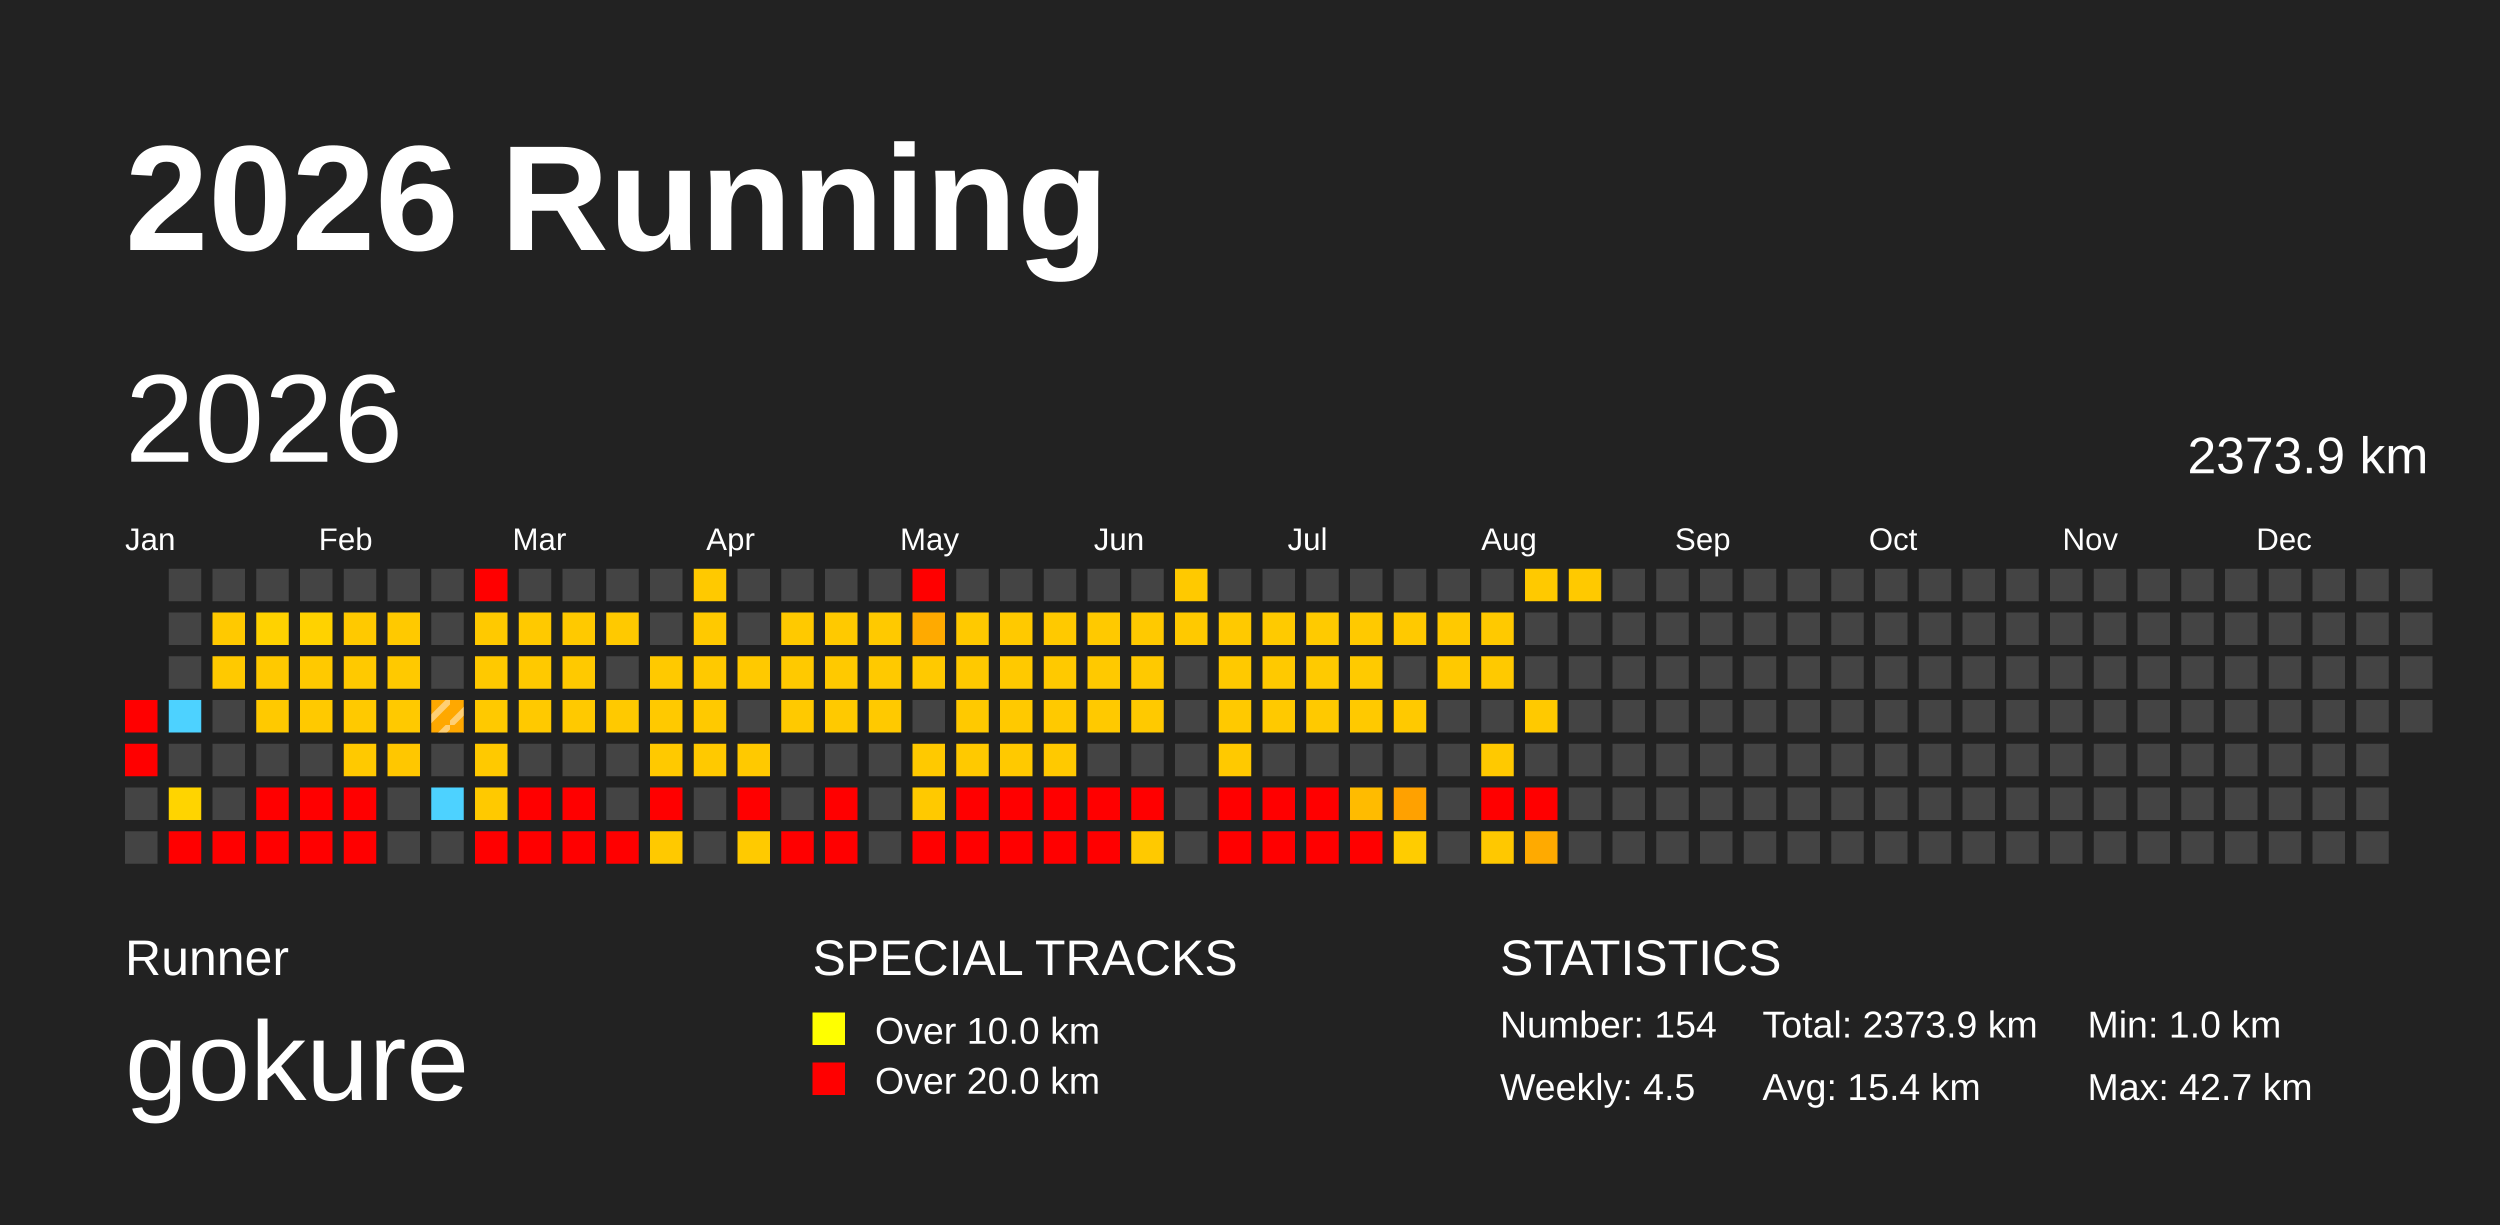
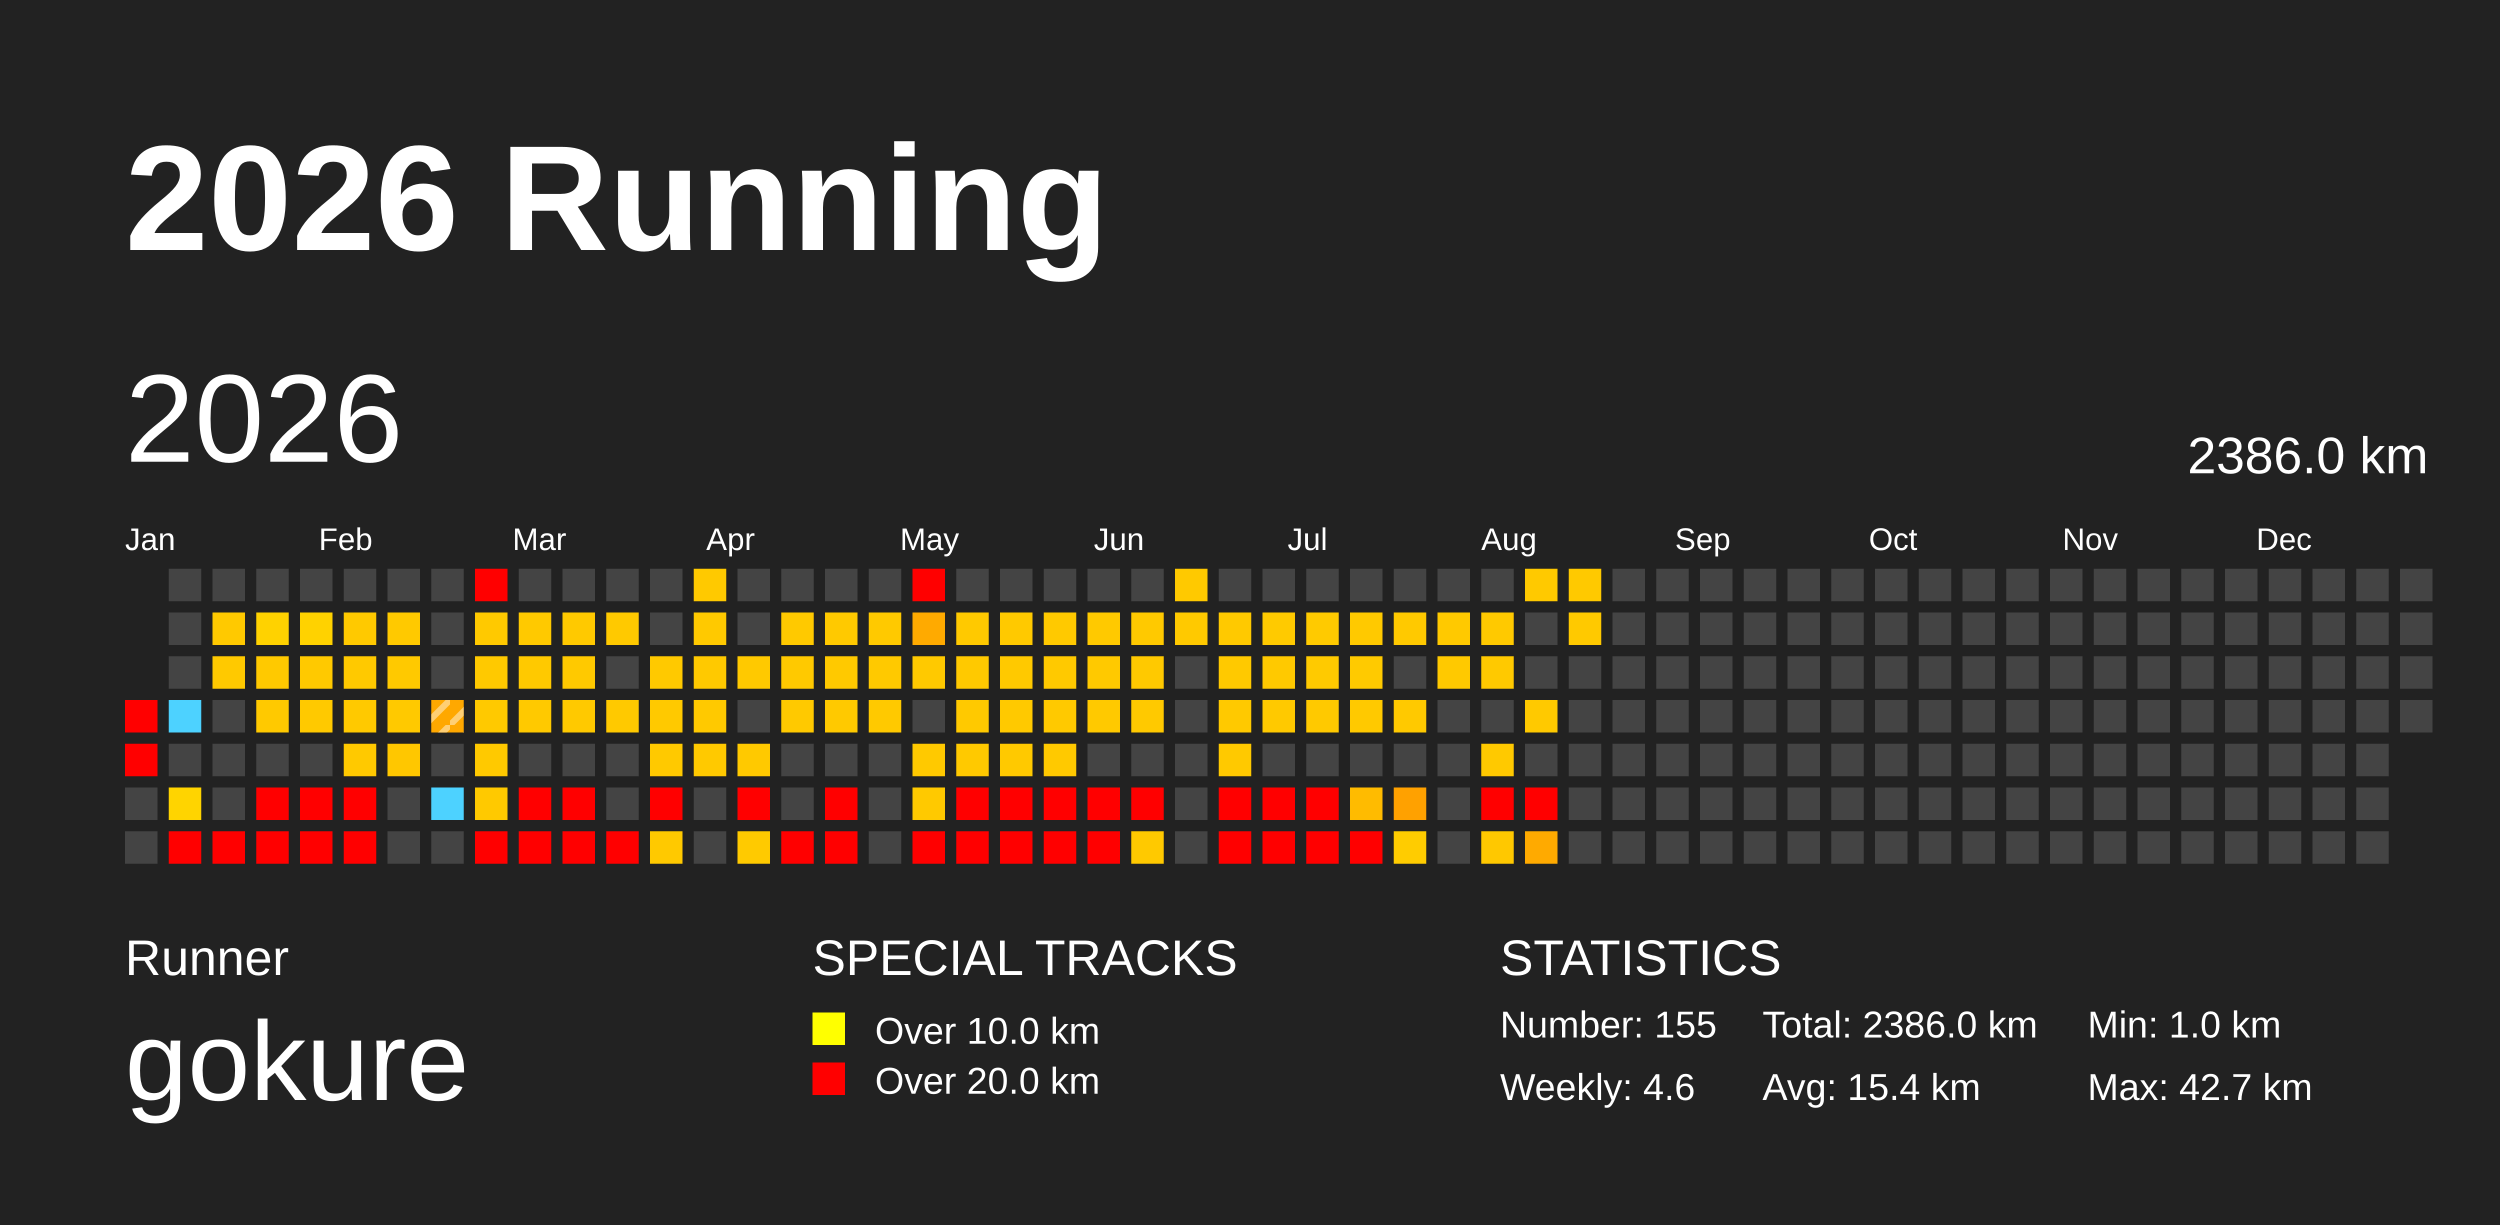
<svg xmlns="http://www.w3.org/2000/svg" baseProfile="full" height="98mm" version="1.1" viewBox="0,0,200,98" width="200mm">
  <defs>
    <pattern height="2" id="indoor-stripe" patternUnits="userSpaceOnUse" width="2">
      <line stroke="white" stroke-opacity="0.45" stroke-width="0.5" x1="0" x2="2" y1="2" y2="0" />
    </pattern>
  </defs>
  <rect fill="#222222" height="98" width="200" x="0" y="0" />
  <text fill="#FFFFFF" style="font-size:12px; font-family:Arial; font-weight:bold;" x="10" y="20">2026 Running</text>
  <text fill="#FFFFFF" style="font-size:4px; font-family:Arial" x="10" y="78">Runner</text>
  <text fill="#FFFFFF" style="font-size:9px; font-family:Arial" x="10" y="88">gokure</text>
  <text fill="#FFFFFF" style="font-size:4px; font-family:Arial" x="65" y="78">SPECIAL TRACKS</text>
  <rect fill="yellow" height="2.6" width="2.6" x="65" y="81" />
  <text fill="#FFFFFF" style="font-size:3px; font-family:Arial" x="70" y="83.5">Over 10.0 km</text>
  <rect fill="red" height="2.6" width="2.6" x="65" y="85" />
  <text fill="#FFFFFF" style="font-size:3px; font-family:Arial" x="70" y="87.5">Over 20.0 km</text>
  <text fill="#FFFFFF" style="font-size:4px; font-family:Arial" x="120" y="78">STATISTICS</text>
-   <text fill="#FFFFFF" style="font-size:3px; font-family:Arial" x="120" y="83">Number: 154</text>
-   <text fill="#FFFFFF" style="font-size:3px; font-family:Arial" x="120" y="88">Weekly: 4.5</text>
-   <text fill="#FFFFFF" style="font-size:3px; font-family:Arial" x="141" y="83">Total: 2373.9 km</text>
+   <text fill="#FFFFFF" style="font-size:3px; font-family:Arial" x="120" y="83">Number: 155</text>
+   <text fill="#FFFFFF" style="font-size:3px; font-family:Arial" x="120" y="88">Weekly: 4.6</text>
+   <text fill="#FFFFFF" style="font-size:3px; font-family:Arial" x="141" y="83">Total: 2386.0 km</text>
  <text fill="#FFFFFF" style="font-size:3px; font-family:Arial" x="141" y="88">Avg: 15.4 km</text>
  <text fill="#FFFFFF" style="font-size:3px; font-family:Arial" x="167" y="83">Min: 1.0 km</text>
  <text fill="#FFFFFF" style="font-size:3px; font-family:Arial" x="167" y="88">Max: 42.7 km</text>
  <text dominant-baseline="hanging" fill="#FFFFFF" style="font-size:10.0px; font-family:Arial;" x="10" y="30">2026</text>
-   <text dominant-baseline="hanging" fill="#FFFFFF" style="font-size:4.125px; font-family:Arial;" x="175" y="35">2373.9 km</text>
+   <text dominant-baseline="hanging" fill="#FFFFFF" style="font-size:4.125px; font-family:Arial;" x="175" y="35">2386.0 km</text>
  <text fill="#FFFFFF" style="font-size:2.5px; font-family:Arial" x="10.0" y="44">Jan</text>
  <text fill="#FFFFFF" style="font-size:2.5px; font-family:Arial" x="25.5" y="44">Feb</text>
  <text fill="#FFFFFF" style="font-size:2.5px; font-family:Arial" x="41.0" y="44">Mar</text>
  <text fill="#FFFFFF" style="font-size:2.5px; font-family:Arial" x="56.5" y="44">Apr</text>
  <text fill="#FFFFFF" style="font-size:2.5px; font-family:Arial" x="72.0" y="44">May</text>
  <text fill="#FFFFFF" style="font-size:2.5px; font-family:Arial" x="87.5" y="44">Jun</text>
  <text fill="#FFFFFF" style="font-size:2.5px; font-family:Arial" x="103.0" y="44">Jul</text>
  <text fill="#FFFFFF" style="font-size:2.5px; font-family:Arial" x="118.5" y="44">Aug</text>
  <text fill="#FFFFFF" style="font-size:2.5px; font-family:Arial" x="134.0" y="44">Sep</text>
  <text fill="#FFFFFF" style="font-size:2.5px; font-family:Arial" x="149.5" y="44">Oct</text>
  <text fill="#FFFFFF" style="font-size:2.5px; font-family:Arial" x="165.0" y="44">Nov</text>
  <text fill="#FFFFFF" style="font-size:2.5px; font-family:Arial" x="180.5" y="44">Dec</text>
  <rect fill="red" height="2.6" width="2.6" x="10.0" y="56.0" />
  <rect fill="red" height="2.6" width="2.6" x="10.0" y="59.5" />
  <rect fill="#444444" height="2.6" width="2.6" x="10.0" y="63.0" />
  <rect fill="#444444" height="2.6" width="2.6" x="10.0" y="66.5" />
  <rect fill="#444444" height="2.6" width="2.6" x="13.5" y="45.5" />
  <rect fill="#444444" height="2.6" width="2.6" x="13.5" y="49.0" />
  <rect fill="#444444" height="2.6" width="2.6" x="13.5" y="52.5" />
  <rect fill="#4dd2ff" height="2.6" width="2.6" x="13.5" y="56.0" />
  <rect fill="#444444" height="2.6" width="2.6" x="13.5" y="59.5" />
  <rect fill="#ffd400" height="2.6" width="2.6" x="13.5" y="63.0" />
  <rect fill="red" height="2.6" width="2.6" x="13.5" y="66.5" />
  <rect fill="#444444" height="2.6" width="2.6" x="17.0" y="45.5" />
  <rect fill="#ffc900" height="2.6" width="2.6" x="17.0" y="49.0" />
  <rect fill="#ffc900" height="2.6" width="2.6" x="17.0" y="52.5" />
  <rect fill="#444444" height="2.6" width="2.6" x="17.0" y="56.0" />
  <rect fill="#444444" height="2.6" width="2.6" x="17.0" y="59.5" />
  <rect fill="#444444" height="2.6" width="2.6" x="17.0" y="63.0" />
  <rect fill="red" height="2.6" width="2.6" x="17.0" y="66.5" />
  <rect fill="#444444" height="2.6" width="2.6" x="20.5" y="45.5" />
  <rect fill="#ffd200" height="2.6" width="2.6" x="20.5" y="49.0" />
  <rect fill="#ffc900" height="2.6" width="2.6" x="20.5" y="52.5" />
  <rect fill="#ffc900" height="2.6" width="2.6" x="20.5" y="56.0" />
  <rect fill="#444444" height="2.6" width="2.6" x="20.5" y="59.5" />
  <rect fill="red" height="2.6" width="2.6" x="20.5" y="63.0" />
  <rect fill="red" height="2.6" width="2.6" x="20.5" y="66.5" />
  <rect fill="#444444" height="2.6" width="2.6" x="24.0" y="45.5" />
  <rect fill="#ffd200" height="2.6" width="2.6" x="24.0" y="49.0" />
  <rect fill="#ffc900" height="2.6" width="2.6" x="24.0" y="52.5" />
  <rect fill="#ffc900" height="2.6" width="2.6" x="24.0" y="56.0" />
  <rect fill="#444444" height="2.6" width="2.6" x="24.0" y="59.5" />
  <rect fill="red" height="2.6" width="2.6" x="24.0" y="63.0" />
  <rect fill="red" height="2.6" width="2.6" x="24.0" y="66.5" />
  <rect fill="#444444" height="2.6" width="2.6" x="27.5" y="45.5" />
  <rect fill="#ffc900" height="2.6" width="2.6" x="27.5" y="49.0" />
  <rect fill="#ffc900" height="2.6" width="2.6" x="27.5" y="52.5" />
  <rect fill="#ffc900" height="2.6" width="2.6" x="27.5" y="56.0" />
  <rect fill="#ffc900" height="2.6" width="2.6" x="27.5" y="59.5" />
  <rect fill="red" height="2.6" width="2.6" x="27.5" y="63.0" />
  <rect fill="red" height="2.6" width="2.6" x="27.5" y="66.5" />
  <rect fill="#444444" height="2.6" width="2.6" x="31.0" y="45.5" />
  <rect fill="#ffc900" height="2.6" width="2.6" x="31.0" y="49.0" />
  <rect fill="#ffc900" height="2.6" width="2.6" x="31.0" y="52.5" />
  <rect fill="#ffc900" height="2.6" width="2.6" x="31.0" y="56.0" />
  <rect fill="#ffc700" height="2.6" width="2.6" x="31.0" y="59.5" />
  <rect fill="#444444" height="2.6" width="2.6" x="31.0" y="63.0" />
  <rect fill="#444444" height="2.6" width="2.6" x="31.0" y="66.5" />
  <rect fill="#444444" height="2.6" width="2.6" x="34.5" y="45.5" />
  <rect fill="#444444" height="2.6" width="2.6" x="34.5" y="49.0" />
  <rect fill="#444444" height="2.6" width="2.6" x="34.5" y="52.5" />
  <rect fill="#ffa800" height="2.6" width="2.6" x="34.5" y="56.0" />
  <rect fill="url(#indoor-stripe)" height="2.6" style="pointer-events: none;" width="2.6" x="34.5" y="56.0" />
  <rect fill="#444444" height="2.6" width="2.6" x="34.5" y="59.5" />
  <rect fill="#4dd2ff" height="2.6" width="2.6" x="34.5" y="63.0" />
  <rect fill="#444444" height="2.6" width="2.6" x="34.5" y="66.5" />
  <rect fill="red" height="2.6" width="2.6" x="38.0" y="45.5" />
  <rect fill="#ffc900" height="2.6" width="2.6" x="38.0" y="49.0" />
  <rect fill="#ffc900" height="2.6" width="2.6" x="38.0" y="52.5" />
  <rect fill="#ffc900" height="2.6" width="2.6" x="38.0" y="56.0" />
  <rect fill="#ffc900" height="2.6" width="2.6" x="38.0" y="59.5" />
  <rect fill="#ffc900" height="2.6" width="2.6" x="38.0" y="63.0" />
  <rect fill="red" height="2.6" width="2.6" x="38.0" y="66.5" />
  <rect fill="#444444" height="2.6" width="2.6" x="41.5" y="45.5" />
  <rect fill="#ffc900" height="2.6" width="2.6" x="41.5" y="49.0" />
  <rect fill="#ffc900" height="2.6" width="2.6" x="41.5" y="52.5" />
  <rect fill="#ffc900" height="2.6" width="2.6" x="41.5" y="56.0" />
  <rect fill="#444444" height="2.6" width="2.6" x="41.5" y="59.5" />
  <rect fill="red" height="2.6" width="2.6" x="41.5" y="63.0" />
  <rect fill="red" height="2.6" width="2.6" x="41.5" y="66.5" />
  <rect fill="#444444" height="2.6" width="2.6" x="45.0" y="45.5" />
  <rect fill="#ffc900" height="2.6" width="2.6" x="45.0" y="49.0" />
  <rect fill="#ffc900" height="2.6" width="2.6" x="45.0" y="52.5" />
  <rect fill="#ffc900" height="2.6" width="2.6" x="45.0" y="56.0" />
  <rect fill="#444444" height="2.6" width="2.6" x="45.0" y="59.5" />
  <rect fill="red" height="2.6" width="2.6" x="45.0" y="63.0" />
  <rect fill="red" height="2.6" width="2.6" x="45.0" y="66.5" />
  <rect fill="#444444" height="2.6" width="2.6" x="48.5" y="45.5" />
  <rect fill="#ffc900" height="2.6" width="2.6" x="48.5" y="49.0" />
  <rect fill="#444444" height="2.6" width="2.6" x="48.5" y="52.5" />
  <rect fill="#ffc900" height="2.6" width="2.6" x="48.5" y="56.0" />
  <rect fill="#444444" height="2.6" width="2.6" x="48.5" y="59.5" />
  <rect fill="#444444" height="2.6" width="2.6" x="48.5" y="63.0" />
  <rect fill="red" height="2.6" width="2.6" x="48.5" y="66.5" />
  <rect fill="#444444" height="2.6" width="2.6" x="52.0" y="45.5" />
  <rect fill="#444444" height="2.6" width="2.6" x="52.0" y="49.0" />
  <rect fill="#ffc900" height="2.6" width="2.6" x="52.0" y="52.5" />
  <rect fill="#ffc900" height="2.6" width="2.6" x="52.0" y="56.0" />
  <rect fill="#ffc900" height="2.6" width="2.6" x="52.0" y="59.5" />
  <rect fill="red" height="2.6" width="2.6" x="52.0" y="63.0" />
  <rect fill="#ffc900" height="2.6" width="2.6" x="52.0" y="66.5" />
  <rect fill="#ffc900" height="2.6" width="2.6" x="55.5" y="45.5" />
  <rect fill="#ffc900" height="2.6" width="2.6" x="55.5" y="49.0" />
  <rect fill="#ffc900" height="2.6" width="2.6" x="55.5" y="52.5" />
  <rect fill="#ffc900" height="2.6" width="2.6" x="55.5" y="56.0" />
  <rect fill="#ffc900" height="2.6" width="2.6" x="55.5" y="59.5" />
  <rect fill="#444444" height="2.6" width="2.6" x="55.5" y="63.0" />
  <rect fill="#444444" height="2.6" width="2.6" x="55.5" y="66.5" />
  <rect fill="#444444" height="2.6" width="2.6" x="59.0" y="45.5" />
  <rect fill="#444444" height="2.6" width="2.6" x="59.0" y="49.0" />
  <rect fill="#ffc900" height="2.6" width="2.6" x="59.0" y="52.5" />
  <rect fill="#444444" height="2.6" width="2.6" x="59.0" y="56.0" />
  <rect fill="#ffc900" height="2.6" width="2.6" x="59.0" y="59.5" />
  <rect fill="red" height="2.6" width="2.6" x="59.0" y="63.0" />
  <rect fill="#ffca00" height="2.6" width="2.6" x="59.0" y="66.5" />
  <rect fill="#444444" height="2.6" width="2.6" x="62.5" y="45.5" />
  <rect fill="#ffc900" height="2.6" width="2.6" x="62.5" y="49.0" />
  <rect fill="#ffc900" height="2.6" width="2.6" x="62.5" y="52.5" />
  <rect fill="#ffc900" height="2.6" width="2.6" x="62.5" y="56.0" />
  <rect fill="#444444" height="2.6" width="2.6" x="62.5" y="59.5" />
  <rect fill="#444444" height="2.6" width="2.6" x="62.5" y="63.0" />
  <rect fill="red" height="2.6" width="2.6" x="62.5" y="66.5" />
  <rect fill="#444444" height="2.6" width="2.6" x="66.0" y="45.5" />
  <rect fill="#ffc900" height="2.6" width="2.6" x="66.0" y="49.0" />
  <rect fill="#ffc900" height="2.6" width="2.6" x="66.0" y="52.5" />
  <rect fill="#ffc900" height="2.6" width="2.6" x="66.0" y="56.0" />
  <rect fill="#444444" height="2.6" width="2.6" x="66.0" y="59.5" />
  <rect fill="red" height="2.6" width="2.6" x="66.0" y="63.0" />
  <rect fill="red" height="2.6" width="2.6" x="66.0" y="66.5" />
  <rect fill="#444444" height="2.6" width="2.6" x="69.5" y="45.5" />
  <rect fill="#ffc900" height="2.6" width="2.6" x="69.5" y="49.0" />
  <rect fill="#ffc900" height="2.6" width="2.6" x="69.5" y="52.5" />
  <rect fill="#ffc900" height="2.6" width="2.6" x="69.5" y="56.0" />
  <rect fill="#444444" height="2.6" width="2.6" x="69.5" y="59.5" />
  <rect fill="#444444" height="2.6" width="2.6" x="69.5" y="63.0" />
  <rect fill="#444444" height="2.6" width="2.6" x="69.5" y="66.5" />
  <rect fill="red" height="2.6" width="2.6" x="73.0" y="45.5" />
  <rect fill="#ffaa00" height="2.6" width="2.6" x="73.0" y="49.0" />
  <rect fill="#ffc900" height="2.6" width="2.6" x="73.0" y="52.5" />
  <rect fill="#444444" height="2.6" width="2.6" x="73.0" y="56.0" />
  <rect fill="#ffc900" height="2.6" width="2.6" x="73.0" y="59.5" />
  <rect fill="#ffc900" height="2.6" width="2.6" x="73.0" y="63.0" />
  <rect fill="red" height="2.6" width="2.6" x="73.0" y="66.5" />
  <rect fill="#444444" height="2.6" width="2.6" x="76.5" y="45.5" />
  <rect fill="#ffc900" height="2.6" width="2.6" x="76.5" y="49.0" />
  <rect fill="#ffc900" height="2.6" width="2.6" x="76.5" y="52.5" />
  <rect fill="#ffc900" height="2.6" width="2.6" x="76.5" y="56.0" />
  <rect fill="#ffc900" height="2.6" width="2.6" x="76.5" y="59.5" />
  <rect fill="red" height="2.6" width="2.6" x="76.5" y="63.0" />
  <rect fill="red" height="2.6" width="2.6" x="76.5" y="66.5" />
  <rect fill="#444444" height="2.6" width="2.6" x="80.0" y="45.5" />
  <rect fill="#ffc900" height="2.6" width="2.6" x="80.0" y="49.0" />
  <rect fill="#ffc900" height="2.6" width="2.6" x="80.0" y="52.5" />
  <rect fill="#ffc900" height="2.6" width="2.6" x="80.0" y="56.0" />
  <rect fill="#ffc900" height="2.6" width="2.6" x="80.0" y="59.5" />
  <rect fill="red" height="2.6" width="2.6" x="80.0" y="63.0" />
  <rect fill="red" height="2.6" width="2.6" x="80.0" y="66.5" />
  <rect fill="#444444" height="2.6" width="2.6" x="83.5" y="45.5" />
  <rect fill="#ffc900" height="2.6" width="2.6" x="83.5" y="49.0" />
  <rect fill="#ffc900" height="2.6" width="2.6" x="83.5" y="52.5" />
  <rect fill="#ffc900" height="2.6" width="2.6" x="83.5" y="56.0" />
  <rect fill="#ffc900" height="2.6" width="2.6" x="83.5" y="59.5" />
  <rect fill="red" height="2.6" width="2.6" x="83.5" y="63.0" />
  <rect fill="red" height="2.6" width="2.6" x="83.5" y="66.5" />
  <rect fill="#444444" height="2.6" width="2.6" x="87.0" y="45.5" />
  <rect fill="#ffc900" height="2.6" width="2.6" x="87.0" y="49.0" />
  <rect fill="#ffc900" height="2.6" width="2.6" x="87.0" y="52.5" />
  <rect fill="#ffc900" height="2.6" width="2.6" x="87.0" y="56.0" />
  <rect fill="#444444" height="2.6" width="2.6" x="87.0" y="59.5" />
  <rect fill="red" height="2.6" width="2.6" x="87.0" y="63.0" />
  <rect fill="red" height="2.6" width="2.6" x="87.0" y="66.5" />
  <rect fill="#444444" height="2.6" width="2.6" x="90.5" y="45.5" />
  <rect fill="#ffc900" height="2.6" width="2.6" x="90.5" y="49.0" />
  <rect fill="#ffc900" height="2.6" width="2.6" x="90.5" y="52.5" />
  <rect fill="#ffc900" height="2.6" width="2.6" x="90.5" y="56.0" />
  <rect fill="#444444" height="2.6" width="2.6" x="90.5" y="59.5" />
  <rect fill="red" height="2.6" width="2.6" x="90.5" y="63.0" />
  <rect fill="#ffc900" height="2.6" width="2.6" x="90.5" y="66.5" />
  <rect fill="#ffc900" height="2.6" width="2.6" x="94.0" y="45.5" />
  <rect fill="#ffc900" height="2.6" width="2.6" x="94.0" y="49.0" />
  <rect fill="#444444" height="2.6" width="2.6" x="94.0" y="52.5" />
  <rect fill="#444444" height="2.6" width="2.6" x="94.0" y="56.0" />
  <rect fill="#444444" height="2.6" width="2.6" x="94.0" y="59.5" />
  <rect fill="#444444" height="2.6" width="2.6" x="94.0" y="63.0" />
  <rect fill="#444444" height="2.6" width="2.6" x="94.0" y="66.5" />
  <rect fill="#444444" height="2.6" width="2.6" x="97.5" y="45.5" />
  <rect fill="#ffc900" height="2.6" width="2.6" x="97.5" y="49.0" />
  <rect fill="#ffc900" height="2.6" width="2.6" x="97.5" y="52.5" />
  <rect fill="#ffc900" height="2.6" width="2.6" x="97.5" y="56.0" />
  <rect fill="#ffc900" height="2.6" width="2.6" x="97.5" y="59.5" />
  <rect fill="red" height="2.6" width="2.6" x="97.5" y="63.0" />
  <rect fill="red" height="2.6" width="2.6" x="97.5" y="66.5" />
  <rect fill="#444444" height="2.6" width="2.6" x="101.0" y="45.5" />
  <rect fill="#ffca00" height="2.6" width="2.6" x="101.0" y="49.0" />
  <rect fill="#ffc900" height="2.6" width="2.6" x="101.0" y="52.5" />
  <rect fill="#ffc900" height="2.6" width="2.6" x="101.0" y="56.0" />
  <rect fill="#444444" height="2.6" width="2.6" x="101.0" y="59.5" />
  <rect fill="red" height="2.6" width="2.6" x="101.0" y="63.0" />
  <rect fill="red" height="2.6" width="2.6" x="101.0" y="66.5" />
  <rect fill="#444444" height="2.6" width="2.6" x="104.5" y="45.5" />
  <rect fill="#ffca00" height="2.6" width="2.6" x="104.5" y="49.0" />
  <rect fill="#ffca00" height="2.6" width="2.6" x="104.5" y="52.5" />
  <rect fill="#ffc900" height="2.6" width="2.6" x="104.5" y="56.0" />
  <rect fill="#444444" height="2.6" width="2.6" x="104.5" y="59.5" />
  <rect fill="red" height="2.6" width="2.6" x="104.5" y="63.0" />
  <rect fill="red" height="2.6" width="2.6" x="104.5" y="66.5" />
  <rect fill="#444444" height="2.6" width="2.6" x="108.0" y="45.5" />
  <rect fill="#ffc900" height="2.6" width="2.6" x="108.0" y="49.0" />
  <rect fill="#ffca00" height="2.6" width="2.6" x="108.0" y="52.5" />
  <rect fill="#ffc900" height="2.6" width="2.6" x="108.0" y="56.0" />
  <rect fill="#444444" height="2.6" width="2.6" x="108.0" y="59.5" />
  <rect fill="#ffbb00" height="2.6" width="2.6" x="108.0" y="63.0" />
  <rect fill="red" height="2.6" width="2.6" x="108.0" y="66.5" />
  <rect fill="#444444" height="2.6" width="2.6" x="111.5" y="45.5" />
  <rect fill="#ffc900" height="2.6" width="2.6" x="111.5" y="49.0" />
  <rect fill="#444444" height="2.6" width="2.6" x="111.5" y="52.5" />
  <rect fill="#ffc900" height="2.6" width="2.6" x="111.5" y="56.0" />
  <rect fill="#444444" height="2.6" width="2.6" x="111.5" y="59.5" />
  <rect fill="#ffa100" height="2.6" width="2.6" x="111.5" y="63.0" />
  <rect fill="#ffcc00" height="2.6" width="2.6" x="111.5" y="66.5" />
  <rect fill="#444444" height="2.6" width="2.6" x="115.0" y="45.5" />
  <rect fill="#ffc900" height="2.6" width="2.6" x="115.0" y="49.0" />
  <rect fill="#ffc900" height="2.6" width="2.6" x="115.0" y="52.5" />
  <rect fill="#444444" height="2.6" width="2.6" x="115.0" y="56.0" />
  <rect fill="#444444" height="2.6" width="2.6" x="115.0" y="59.5" />
  <rect fill="#444444" height="2.6" width="2.6" x="115.0" y="63.0" />
  <rect fill="#444444" height="2.6" width="2.6" x="115.0" y="66.5" />
  <rect fill="#444444" height="2.6" width="2.6" x="118.5" y="45.5" />
  <rect fill="#ffc900" height="2.6" width="2.6" x="118.5" y="49.0" />
  <rect fill="#ffc900" height="2.6" width="2.6" x="118.5" y="52.5" />
  <rect fill="#444444" height="2.6" width="2.6" x="118.5" y="56.0" />
  <rect fill="#ffc900" height="2.6" width="2.6" x="118.5" y="59.5" />
  <rect fill="red" height="2.6" width="2.6" x="118.5" y="63.0" />
  <rect fill="#ffc800" height="2.6" width="2.6" x="118.5" y="66.5" />
  <rect fill="#ffc900" height="2.6" width="2.6" x="122.0" y="45.5" />
  <rect fill="#444444" height="2.6" width="2.6" x="122.0" y="49.0" />
  <rect fill="#444444" height="2.6" width="2.6" x="122.0" y="52.5" />
  <rect fill="#ffc900" height="2.6" width="2.6" x="122.0" y="56.0" />
  <rect fill="#444444" height="2.6" width="2.6" x="122.0" y="59.5" />
  <rect fill="red" height="2.6" width="2.6" x="122.0" y="63.0" />
  <rect fill="#ffaa00" height="2.6" width="2.6" x="122.0" y="66.5" />
  <rect fill="#ffc900" height="2.6" width="2.6" x="125.5" y="45.5" />
-   <rect fill="#444444" height="2.6" width="2.6" x="125.5" y="49.0" />
+   <rect fill="#ffc900" height="2.6" width="2.6" x="125.5" y="49.0" />
  <rect fill="#444444" height="2.6" width="2.6" x="125.5" y="52.5" />
  <rect fill="#444444" height="2.6" width="2.6" x="125.5" y="56.0" />
  <rect fill="#444444" height="2.6" width="2.6" x="125.5" y="59.5" />
  <rect fill="#444444" height="2.6" width="2.6" x="125.5" y="63.0" />
  <rect fill="#444444" height="2.6" width="2.6" x="125.5" y="66.5" />
  <rect fill="#444444" height="2.6" width="2.6" x="129.0" y="45.5" />
  <rect fill="#444444" height="2.6" width="2.6" x="129.0" y="49.0" />
  <rect fill="#444444" height="2.6" width="2.6" x="129.0" y="52.5" />
  <rect fill="#444444" height="2.6" width="2.6" x="129.0" y="56.0" />
  <rect fill="#444444" height="2.6" width="2.6" x="129.0" y="59.5" />
  <rect fill="#444444" height="2.6" width="2.6" x="129.0" y="63.0" />
  <rect fill="#444444" height="2.6" width="2.6" x="129.0" y="66.5" />
  <rect fill="#444444" height="2.6" width="2.6" x="132.5" y="45.5" />
  <rect fill="#444444" height="2.6" width="2.6" x="132.5" y="49.0" />
  <rect fill="#444444" height="2.6" width="2.6" x="132.5" y="52.5" />
  <rect fill="#444444" height="2.6" width="2.6" x="132.5" y="56.0" />
  <rect fill="#444444" height="2.6" width="2.6" x="132.5" y="59.5" />
  <rect fill="#444444" height="2.6" width="2.6" x="132.5" y="63.0" />
  <rect fill="#444444" height="2.6" width="2.6" x="132.5" y="66.5" />
  <rect fill="#444444" height="2.6" width="2.6" x="136.0" y="45.5" />
  <rect fill="#444444" height="2.6" width="2.6" x="136.0" y="49.0" />
  <rect fill="#444444" height="2.6" width="2.6" x="136.0" y="52.5" />
  <rect fill="#444444" height="2.6" width="2.6" x="136.0" y="56.0" />
  <rect fill="#444444" height="2.6" width="2.6" x="136.0" y="59.5" />
  <rect fill="#444444" height="2.6" width="2.6" x="136.0" y="63.0" />
  <rect fill="#444444" height="2.6" width="2.6" x="136.0" y="66.5" />
  <rect fill="#444444" height="2.6" width="2.6" x="139.5" y="45.5" />
  <rect fill="#444444" height="2.6" width="2.6" x="139.5" y="49.0" />
  <rect fill="#444444" height="2.6" width="2.6" x="139.5" y="52.5" />
  <rect fill="#444444" height="2.6" width="2.6" x="139.5" y="56.0" />
  <rect fill="#444444" height="2.6" width="2.6" x="139.5" y="59.5" />
  <rect fill="#444444" height="2.6" width="2.6" x="139.5" y="63.0" />
  <rect fill="#444444" height="2.6" width="2.6" x="139.5" y="66.5" />
  <rect fill="#444444" height="2.6" width="2.6" x="143.0" y="45.5" />
  <rect fill="#444444" height="2.6" width="2.6" x="143.0" y="49.0" />
  <rect fill="#444444" height="2.6" width="2.6" x="143.0" y="52.5" />
  <rect fill="#444444" height="2.6" width="2.6" x="143.0" y="56.0" />
  <rect fill="#444444" height="2.6" width="2.6" x="143.0" y="59.5" />
  <rect fill="#444444" height="2.6" width="2.6" x="143.0" y="63.0" />
  <rect fill="#444444" height="2.6" width="2.6" x="143.0" y="66.5" />
  <rect fill="#444444" height="2.6" width="2.6" x="146.5" y="45.5" />
  <rect fill="#444444" height="2.6" width="2.6" x="146.5" y="49.0" />
  <rect fill="#444444" height="2.6" width="2.6" x="146.5" y="52.5" />
  <rect fill="#444444" height="2.6" width="2.6" x="146.5" y="56.0" />
  <rect fill="#444444" height="2.6" width="2.6" x="146.5" y="59.5" />
  <rect fill="#444444" height="2.6" width="2.6" x="146.5" y="63.0" />
  <rect fill="#444444" height="2.6" width="2.6" x="146.5" y="66.5" />
  <rect fill="#444444" height="2.6" width="2.6" x="150.0" y="45.5" />
  <rect fill="#444444" height="2.6" width="2.6" x="150.0" y="49.0" />
  <rect fill="#444444" height="2.6" width="2.6" x="150.0" y="52.5" />
  <rect fill="#444444" height="2.6" width="2.6" x="150.0" y="56.0" />
  <rect fill="#444444" height="2.6" width="2.6" x="150.0" y="59.5" />
  <rect fill="#444444" height="2.6" width="2.6" x="150.0" y="63.0" />
  <rect fill="#444444" height="2.6" width="2.6" x="150.0" y="66.5" />
  <rect fill="#444444" height="2.6" width="2.6" x="153.5" y="45.5" />
  <rect fill="#444444" height="2.6" width="2.6" x="153.5" y="49.0" />
  <rect fill="#444444" height="2.6" width="2.6" x="153.5" y="52.5" />
  <rect fill="#444444" height="2.6" width="2.6" x="153.5" y="56.0" />
  <rect fill="#444444" height="2.6" width="2.6" x="153.5" y="59.5" />
  <rect fill="#444444" height="2.6" width="2.6" x="153.5" y="63.0" />
  <rect fill="#444444" height="2.6" width="2.6" x="153.5" y="66.5" />
  <rect fill="#444444" height="2.6" width="2.6" x="157.0" y="45.5" />
  <rect fill="#444444" height="2.6" width="2.6" x="157.0" y="49.0" />
  <rect fill="#444444" height="2.6" width="2.6" x="157.0" y="52.5" />
  <rect fill="#444444" height="2.6" width="2.6" x="157.0" y="56.0" />
  <rect fill="#444444" height="2.6" width="2.6" x="157.0" y="59.5" />
  <rect fill="#444444" height="2.6" width="2.6" x="157.0" y="63.0" />
  <rect fill="#444444" height="2.6" width="2.6" x="157.0" y="66.5" />
  <rect fill="#444444" height="2.6" width="2.6" x="160.5" y="45.5" />
  <rect fill="#444444" height="2.6" width="2.6" x="160.5" y="49.0" />
  <rect fill="#444444" height="2.6" width="2.6" x="160.5" y="52.5" />
  <rect fill="#444444" height="2.6" width="2.6" x="160.5" y="56.0" />
  <rect fill="#444444" height="2.6" width="2.6" x="160.5" y="59.5" />
  <rect fill="#444444" height="2.6" width="2.6" x="160.5" y="63.0" />
  <rect fill="#444444" height="2.6" width="2.6" x="160.5" y="66.5" />
  <rect fill="#444444" height="2.6" width="2.6" x="164.0" y="45.5" />
  <rect fill="#444444" height="2.6" width="2.6" x="164.0" y="49.0" />
  <rect fill="#444444" height="2.6" width="2.6" x="164.0" y="52.5" />
  <rect fill="#444444" height="2.6" width="2.6" x="164.0" y="56.0" />
  <rect fill="#444444" height="2.6" width="2.6" x="164.0" y="59.5" />
  <rect fill="#444444" height="2.6" width="2.6" x="164.0" y="63.0" />
  <rect fill="#444444" height="2.6" width="2.6" x="164.0" y="66.5" />
  <rect fill="#444444" height="2.6" width="2.6" x="167.5" y="45.5" />
  <rect fill="#444444" height="2.6" width="2.6" x="167.5" y="49.0" />
  <rect fill="#444444" height="2.6" width="2.6" x="167.5" y="52.5" />
  <rect fill="#444444" height="2.6" width="2.6" x="167.5" y="56.0" />
  <rect fill="#444444" height="2.6" width="2.6" x="167.5" y="59.5" />
  <rect fill="#444444" height="2.6" width="2.6" x="167.5" y="63.0" />
  <rect fill="#444444" height="2.6" width="2.6" x="167.5" y="66.5" />
  <rect fill="#444444" height="2.6" width="2.6" x="171.0" y="45.5" />
  <rect fill="#444444" height="2.6" width="2.6" x="171.0" y="49.0" />
  <rect fill="#444444" height="2.6" width="2.6" x="171.0" y="52.5" />
  <rect fill="#444444" height="2.6" width="2.6" x="171.0" y="56.0" />
  <rect fill="#444444" height="2.6" width="2.6" x="171.0" y="59.5" />
  <rect fill="#444444" height="2.6" width="2.6" x="171.0" y="63.0" />
  <rect fill="#444444" height="2.6" width="2.6" x="171.0" y="66.5" />
  <rect fill="#444444" height="2.6" width="2.6" x="174.5" y="45.5" />
  <rect fill="#444444" height="2.6" width="2.6" x="174.5" y="49.0" />
  <rect fill="#444444" height="2.6" width="2.6" x="174.5" y="52.5" />
  <rect fill="#444444" height="2.6" width="2.6" x="174.5" y="56.0" />
  <rect fill="#444444" height="2.6" width="2.6" x="174.5" y="59.5" />
  <rect fill="#444444" height="2.6" width="2.6" x="174.5" y="63.0" />
  <rect fill="#444444" height="2.6" width="2.6" x="174.5" y="66.5" />
  <rect fill="#444444" height="2.6" width="2.6" x="178.0" y="45.5" />
  <rect fill="#444444" height="2.6" width="2.6" x="178.0" y="49.0" />
  <rect fill="#444444" height="2.6" width="2.6" x="178.0" y="52.5" />
  <rect fill="#444444" height="2.6" width="2.6" x="178.0" y="56.0" />
  <rect fill="#444444" height="2.6" width="2.6" x="178.0" y="59.5" />
  <rect fill="#444444" height="2.6" width="2.6" x="178.0" y="63.0" />
  <rect fill="#444444" height="2.6" width="2.6" x="178.0" y="66.5" />
  <rect fill="#444444" height="2.6" width="2.6" x="181.5" y="45.5" />
  <rect fill="#444444" height="2.6" width="2.6" x="181.5" y="49.0" />
  <rect fill="#444444" height="2.6" width="2.6" x="181.5" y="52.5" />
  <rect fill="#444444" height="2.6" width="2.6" x="181.5" y="56.0" />
  <rect fill="#444444" height="2.6" width="2.6" x="181.5" y="59.5" />
  <rect fill="#444444" height="2.6" width="2.6" x="181.5" y="63.0" />
  <rect fill="#444444" height="2.6" width="2.6" x="181.5" y="66.5" />
  <rect fill="#444444" height="2.6" width="2.6" x="185.0" y="45.5" />
  <rect fill="#444444" height="2.6" width="2.6" x="185.0" y="49.0" />
  <rect fill="#444444" height="2.6" width="2.6" x="185.0" y="52.5" />
  <rect fill="#444444" height="2.6" width="2.6" x="185.0" y="56.0" />
  <rect fill="#444444" height="2.6" width="2.6" x="185.0" y="59.5" />
  <rect fill="#444444" height="2.6" width="2.6" x="185.0" y="63.0" />
  <rect fill="#444444" height="2.6" width="2.6" x="185.0" y="66.5" />
  <rect fill="#444444" height="2.6" width="2.6" x="188.5" y="45.5" />
  <rect fill="#444444" height="2.6" width="2.6" x="188.5" y="49.0" />
  <rect fill="#444444" height="2.6" width="2.6" x="188.5" y="52.5" />
  <rect fill="#444444" height="2.6" width="2.6" x="188.5" y="56.0" />
  <rect fill="#444444" height="2.6" width="2.6" x="188.5" y="59.5" />
  <rect fill="#444444" height="2.6" width="2.6" x="188.5" y="63.0" />
  <rect fill="#444444" height="2.6" width="2.6" x="188.5" y="66.5" />
  <rect fill="#444444" height="2.6" width="2.6" x="192.0" y="45.5" />
  <rect fill="#444444" height="2.6" width="2.6" x="192.0" y="49.0" />
  <rect fill="#444444" height="2.6" width="2.6" x="192.0" y="52.5" />
  <rect fill="#444444" height="2.6" width="2.6" x="192.0" y="56.0" />
</svg>
